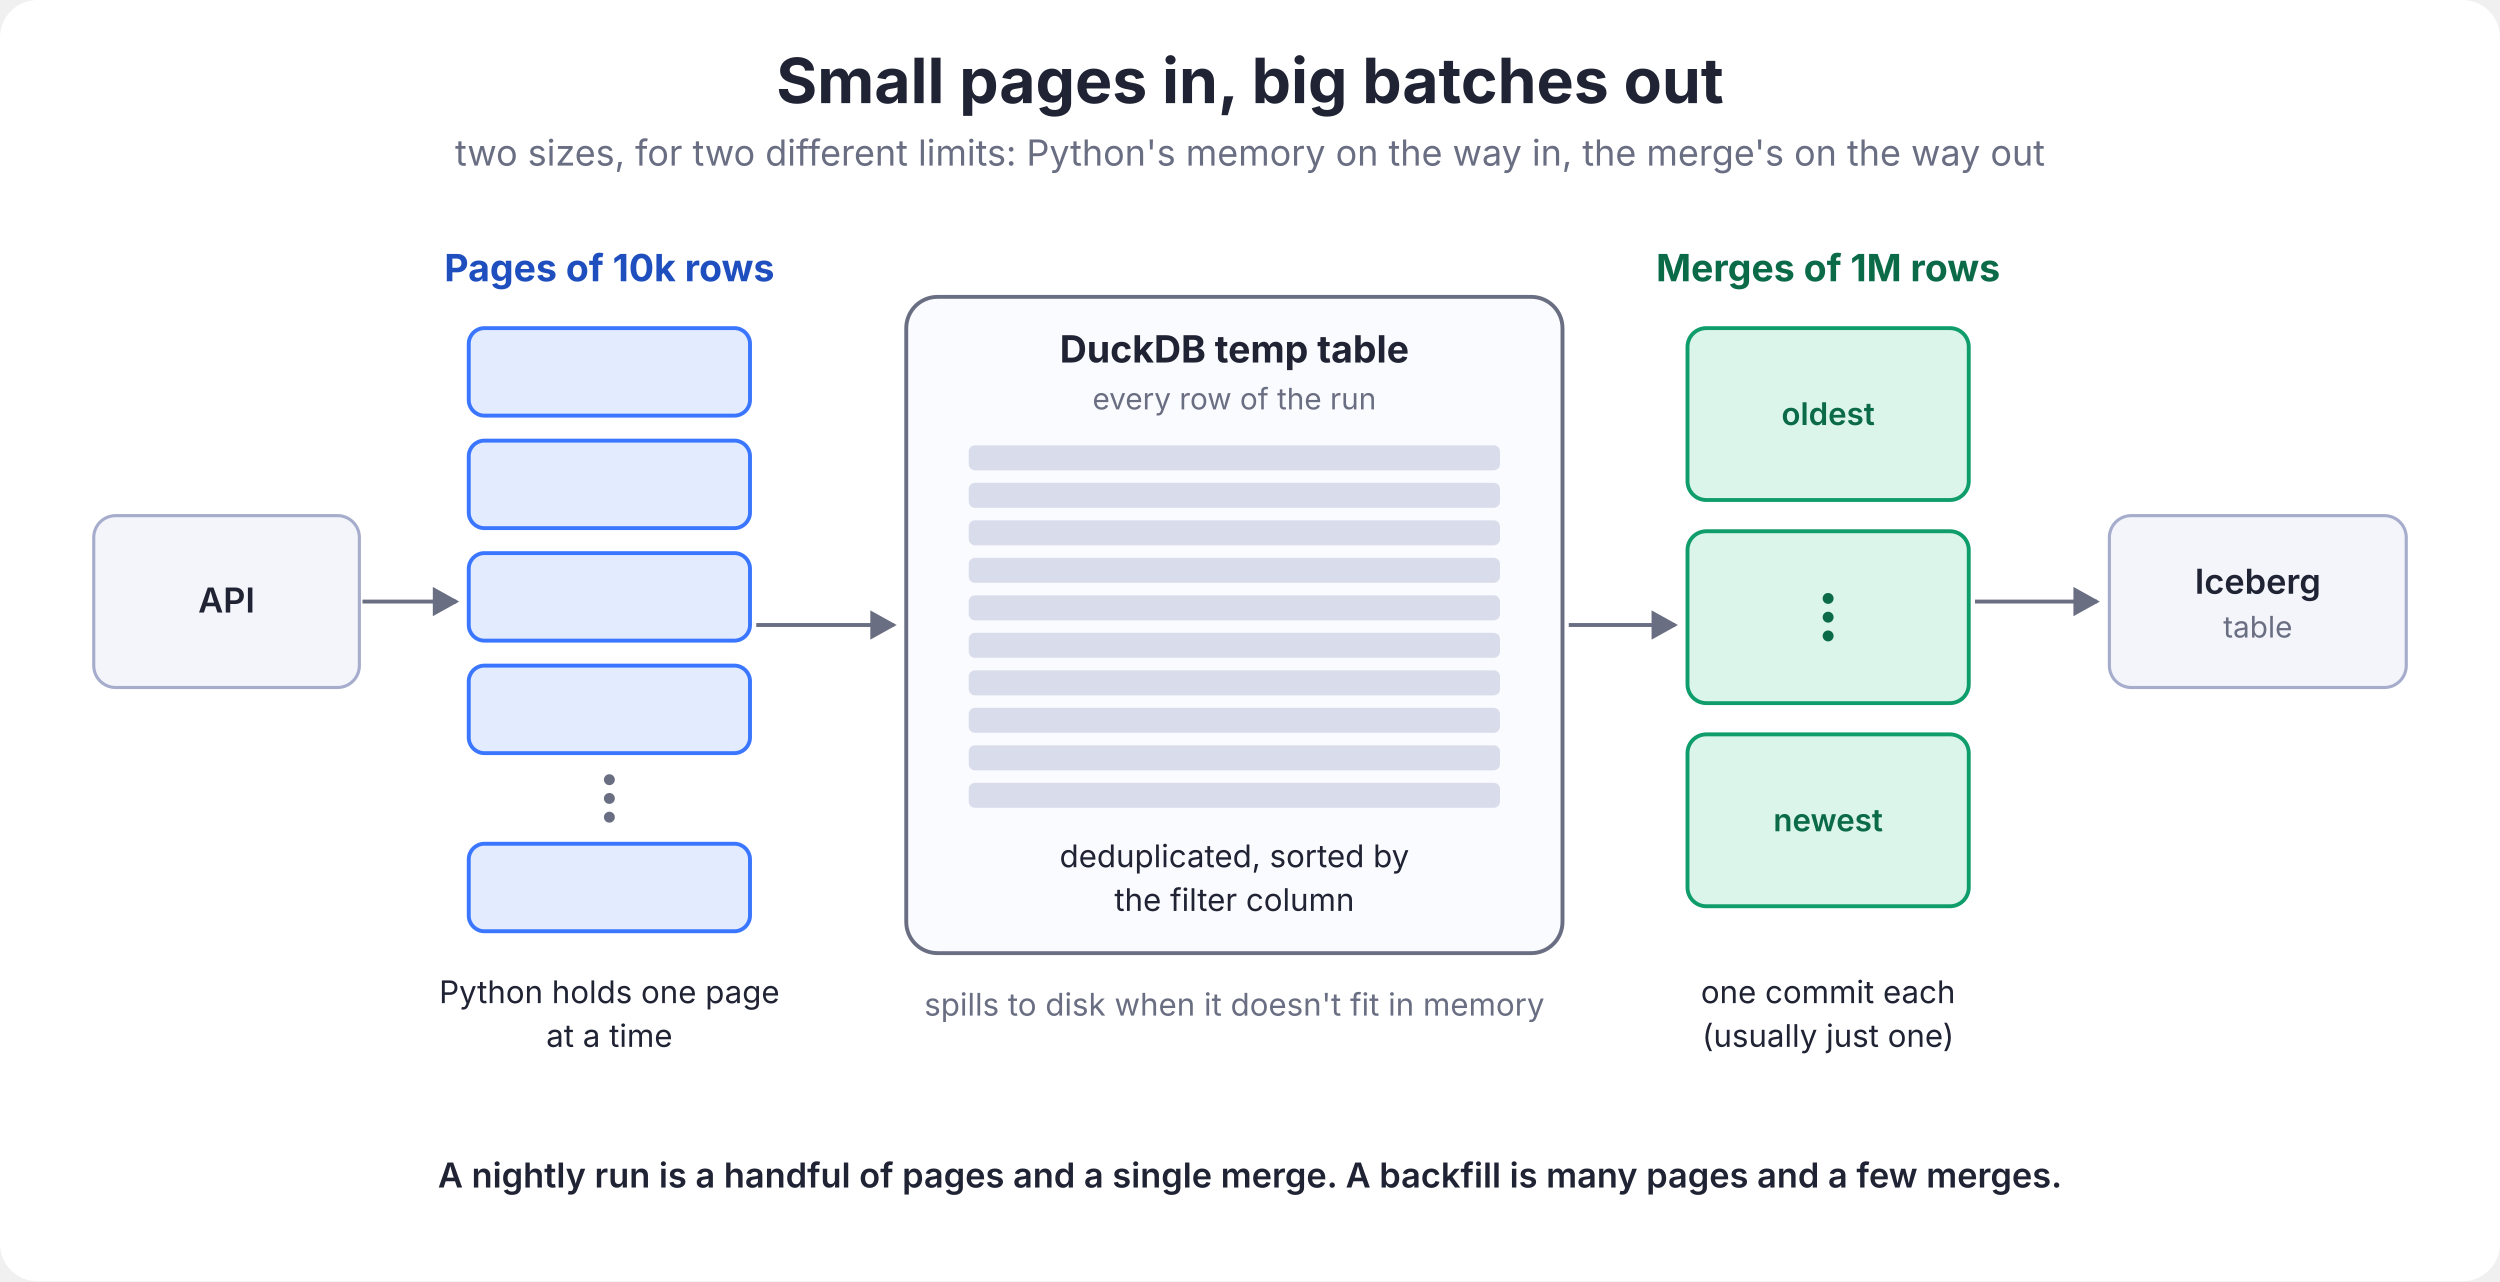
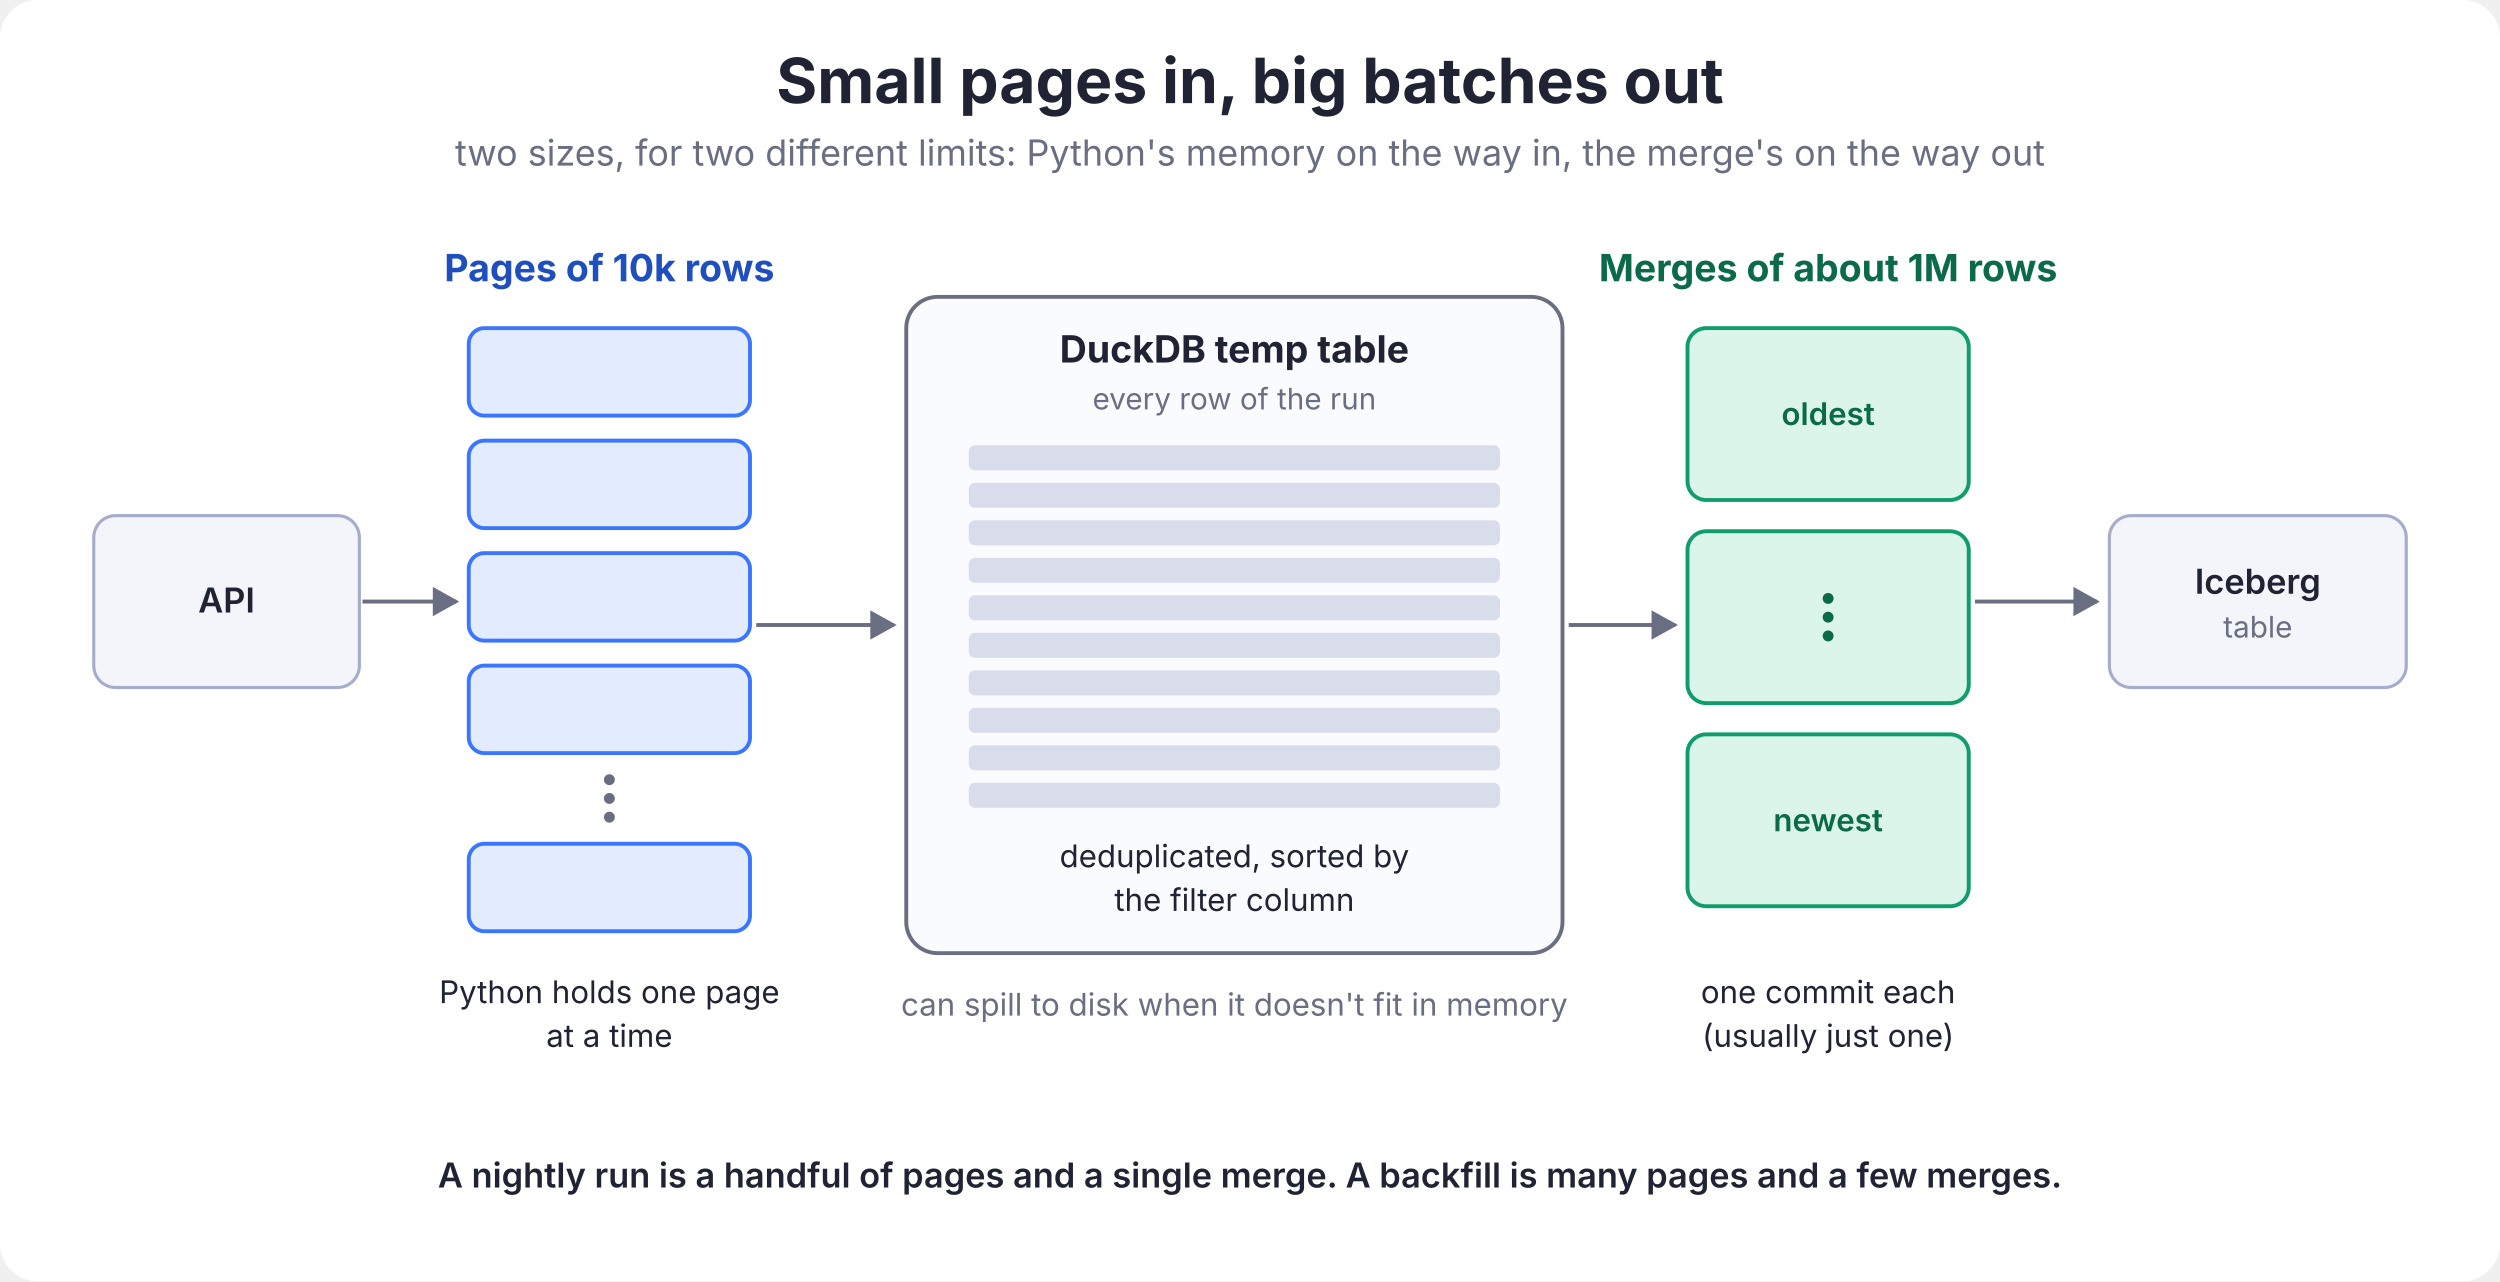
<svg xmlns="http://www.w3.org/2000/svg" viewBox="0 0 1600 820" font-family="Inter, system-ui, -apple-system, sans-serif" role="img" aria-labelledby="t d">
  <style>
    .card { fill: #ffffff; }
    .ttl, .txt { fill: #1f2333; }
    .mut { fill: #6a6e82; }
    .box { fill: #f3f5fb; stroke: #a6accb; }
    .cont { fill: #fafbfe; stroke: #6a6e82; }
    .e { fill: #e3ecff; stroke: #3a76ff; } .et { fill: #1f4fbf; }
    .l { fill: #dcf5ea; stroke: #0f9d6b; } .lt { fill: #0b6b49; }
    .row { fill: #d9dceb; }
    .dot { fill: #6a6e82; } .ldot { fill: #0b6b49; }
    .gln { stroke: #6a6e82; }
    @media (prefers-color-scheme: dark) {
      .card { fill: #171a2b; }
      .ttl, .txt { fill: #e8eaf6; }
      .mut { fill: #b4afb6; }
      .box { fill: #23263a; stroke: #6a6e82; }
      .cont { fill: #1d2034; stroke: #9aa0b5; }
      .e { fill: #1c2a4d; stroke: #5b8cff; } .et { fill: #b9ceff; }
      .l { fill: #12352a; stroke: #1fae7a; } .lt { fill: #9fe3c6; }
      .row { fill: #3a3e58; }
      .dot { fill: #b4afb6; } .ldot { fill: #9fe3c6; }
      .gln { stroke: #9aa0b5; }
    }
  </style>
  <defs>
    <marker id="a" viewBox="0 0 12 12" refX="9" refY="6" markerWidth="9" markerHeight="9" orient="auto">
      <path d="M1 1 L10 6 L1 11 z" fill="#6a6e82" />
    </marker>
  </defs>
  <rect width="1600" height="820" rx="24" class="card" />
  <text x="800" y="66" text-anchor="middle" font-size="40" font-weight="700" class="ttl">Small pages in, big batches out</text>
  <text x="800" y="106" text-anchor="middle" font-size="23" class="mut">two sizes, for two different limits: Python's memory on the way in, the merge's on the way out</text>
  <rect x="60" y="330" width="170" height="110" rx="14" class="box" stroke-width="2" />
  <text x="145" y="392" text-anchor="middle" font-size="22" font-weight="600" class="txt">API</text>
  <text x="390" y="180" text-anchor="middle" font-size="24" font-weight="700" class="et">Pages of 10k rows</text>
  <g>
    <rect x="300" y="210" width="180" height="56" rx="10" class="e" stroke-width="2.5" />
    <rect x="300" y="282" width="180" height="56" rx="10" class="e" stroke-width="2.5" />
    <rect x="300" y="354" width="180" height="56" rx="10" class="e" stroke-width="2.5" />
    <rect x="300" y="426" width="180" height="56" rx="10" class="e" stroke-width="2.5" />
    <circle cx="390" cy="499" r="3.5" class="dot" />
    <circle cx="390" cy="511" r="3.5" class="dot" />
    <circle cx="390" cy="523" r="3.5" class="dot" />
    <rect x="300" y="540" width="180" height="56" rx="10" class="e" stroke-width="2.5" />
  </g>
  <text x="390" y="642" text-anchor="middle" font-size="20" class="txt">Python holds one page</text>
  <text x="390" y="670" text-anchor="middle" font-size="20" class="txt">at a time</text>
  <line x1="232" y1="385" x2="292" y2="385" class="gln" stroke-width="2.5" marker-end="url(#a)" />
  <rect x="580" y="190" width="420" height="420" rx="20" class="cont" stroke-width="2.5" />
  <text x="790" y="232" text-anchor="middle" font-size="24" font-weight="700" class="txt">DuckDB temp table</text>
  <text x="790" y="262" text-anchor="middle" font-size="19" class="mut">every row of the run</text>
  <g>
    <rect x="620" y="285" width="340" height="16" rx="4" class="row" />
    <rect x="620" y="309" width="340" height="16" rx="4" class="row" />
    <rect x="620" y="333" width="340" height="16" rx="4" class="row" />
    <rect x="620" y="357" width="340" height="16" rx="4" class="row" />
    <rect x="620" y="381" width="340" height="16" rx="4" class="row" />
    <rect x="620" y="405" width="340" height="16" rx="4" class="row" />
    <rect x="620" y="429" width="340" height="16" rx="4" class="row" />
    <rect x="620" y="453" width="340" height="16" rx="4" class="row" />
    <rect x="620" y="477" width="340" height="16" rx="4" class="row" />
    <rect x="620" y="501" width="340" height="16" rx="4" class="row" />
  </g>
  <text x="790" y="555" text-anchor="middle" font-size="20" class="txt">deduplicated, sorted by</text>
  <text x="790" y="583" text-anchor="middle" font-size="20" class="txt">the filter column</text>
-   <text x="790" y="650" text-anchor="middle" font-size="20" class="mut">spills to disk when it doesn't fit in memory</text>
+   <text x="790" y="650" text-anchor="middle" font-size="20" class="mut">can spill to disk when it doesn't fit in memory</text>
  <line x1="484" y1="400" x2="572" y2="400" class="gln" stroke-width="2.5" marker-end="url(#a)" />
-   <text x="1170" y="180" text-anchor="middle" font-size="24" font-weight="700" class="lt">Merges of 1M rows</text>
+   <text x="1170" y="180" text-anchor="middle" font-size="24" font-weight="700" class="lt">Merges of about 1M rows</text>
  <g>
    <rect x="1080" y="210" width="180" height="110" rx="12" class="l" stroke-width="2.5" />
    <text x="1170" y="272" text-anchor="middle" font-size="20" font-weight="600" class="lt">oldest</text>
    <rect x="1080" y="340" width="180" height="110" rx="12" class="l" stroke-width="2.5" />
    <circle cx="1170" cy="383" r="3.5" class="ldot" />
    <circle cx="1170" cy="395" r="3.5" class="ldot" />
    <circle cx="1170" cy="407" r="3.5" class="ldot" />
    <rect x="1080" y="470" width="180" height="110" rx="12" class="l" stroke-width="2.5" />
    <text x="1170" y="532" text-anchor="middle" font-size="20" font-weight="600" class="lt">newest</text>
  </g>
  <text x="1170" y="642" text-anchor="middle" font-size="20" class="txt">one commit each</text>
  <text x="1170" y="670" text-anchor="middle" font-size="20" class="txt">(usually just one)</text>
  <line x1="1004" y1="400" x2="1072" y2="400" class="gln" stroke-width="2.5" marker-end="url(#a)" />
  <rect x="1350" y="330" width="190" height="110" rx="14" class="box" stroke-width="2" />
  <text x="1445" y="380" text-anchor="middle" font-size="22" font-weight="600" class="txt">Iceberg</text>
  <text x="1445" y="408" text-anchor="middle" font-size="19" class="mut">table</text>
  <line x1="1264" y1="385" x2="1342" y2="385" class="gln" stroke-width="2.5" marker-end="url(#a)" />
  <text x="800" y="760" text-anchor="middle" font-size="22" font-weight="600" class="txt">A nightly run is a handful of pages and a single merge. A backfill is many pages and a few merges.</text>
</svg>
